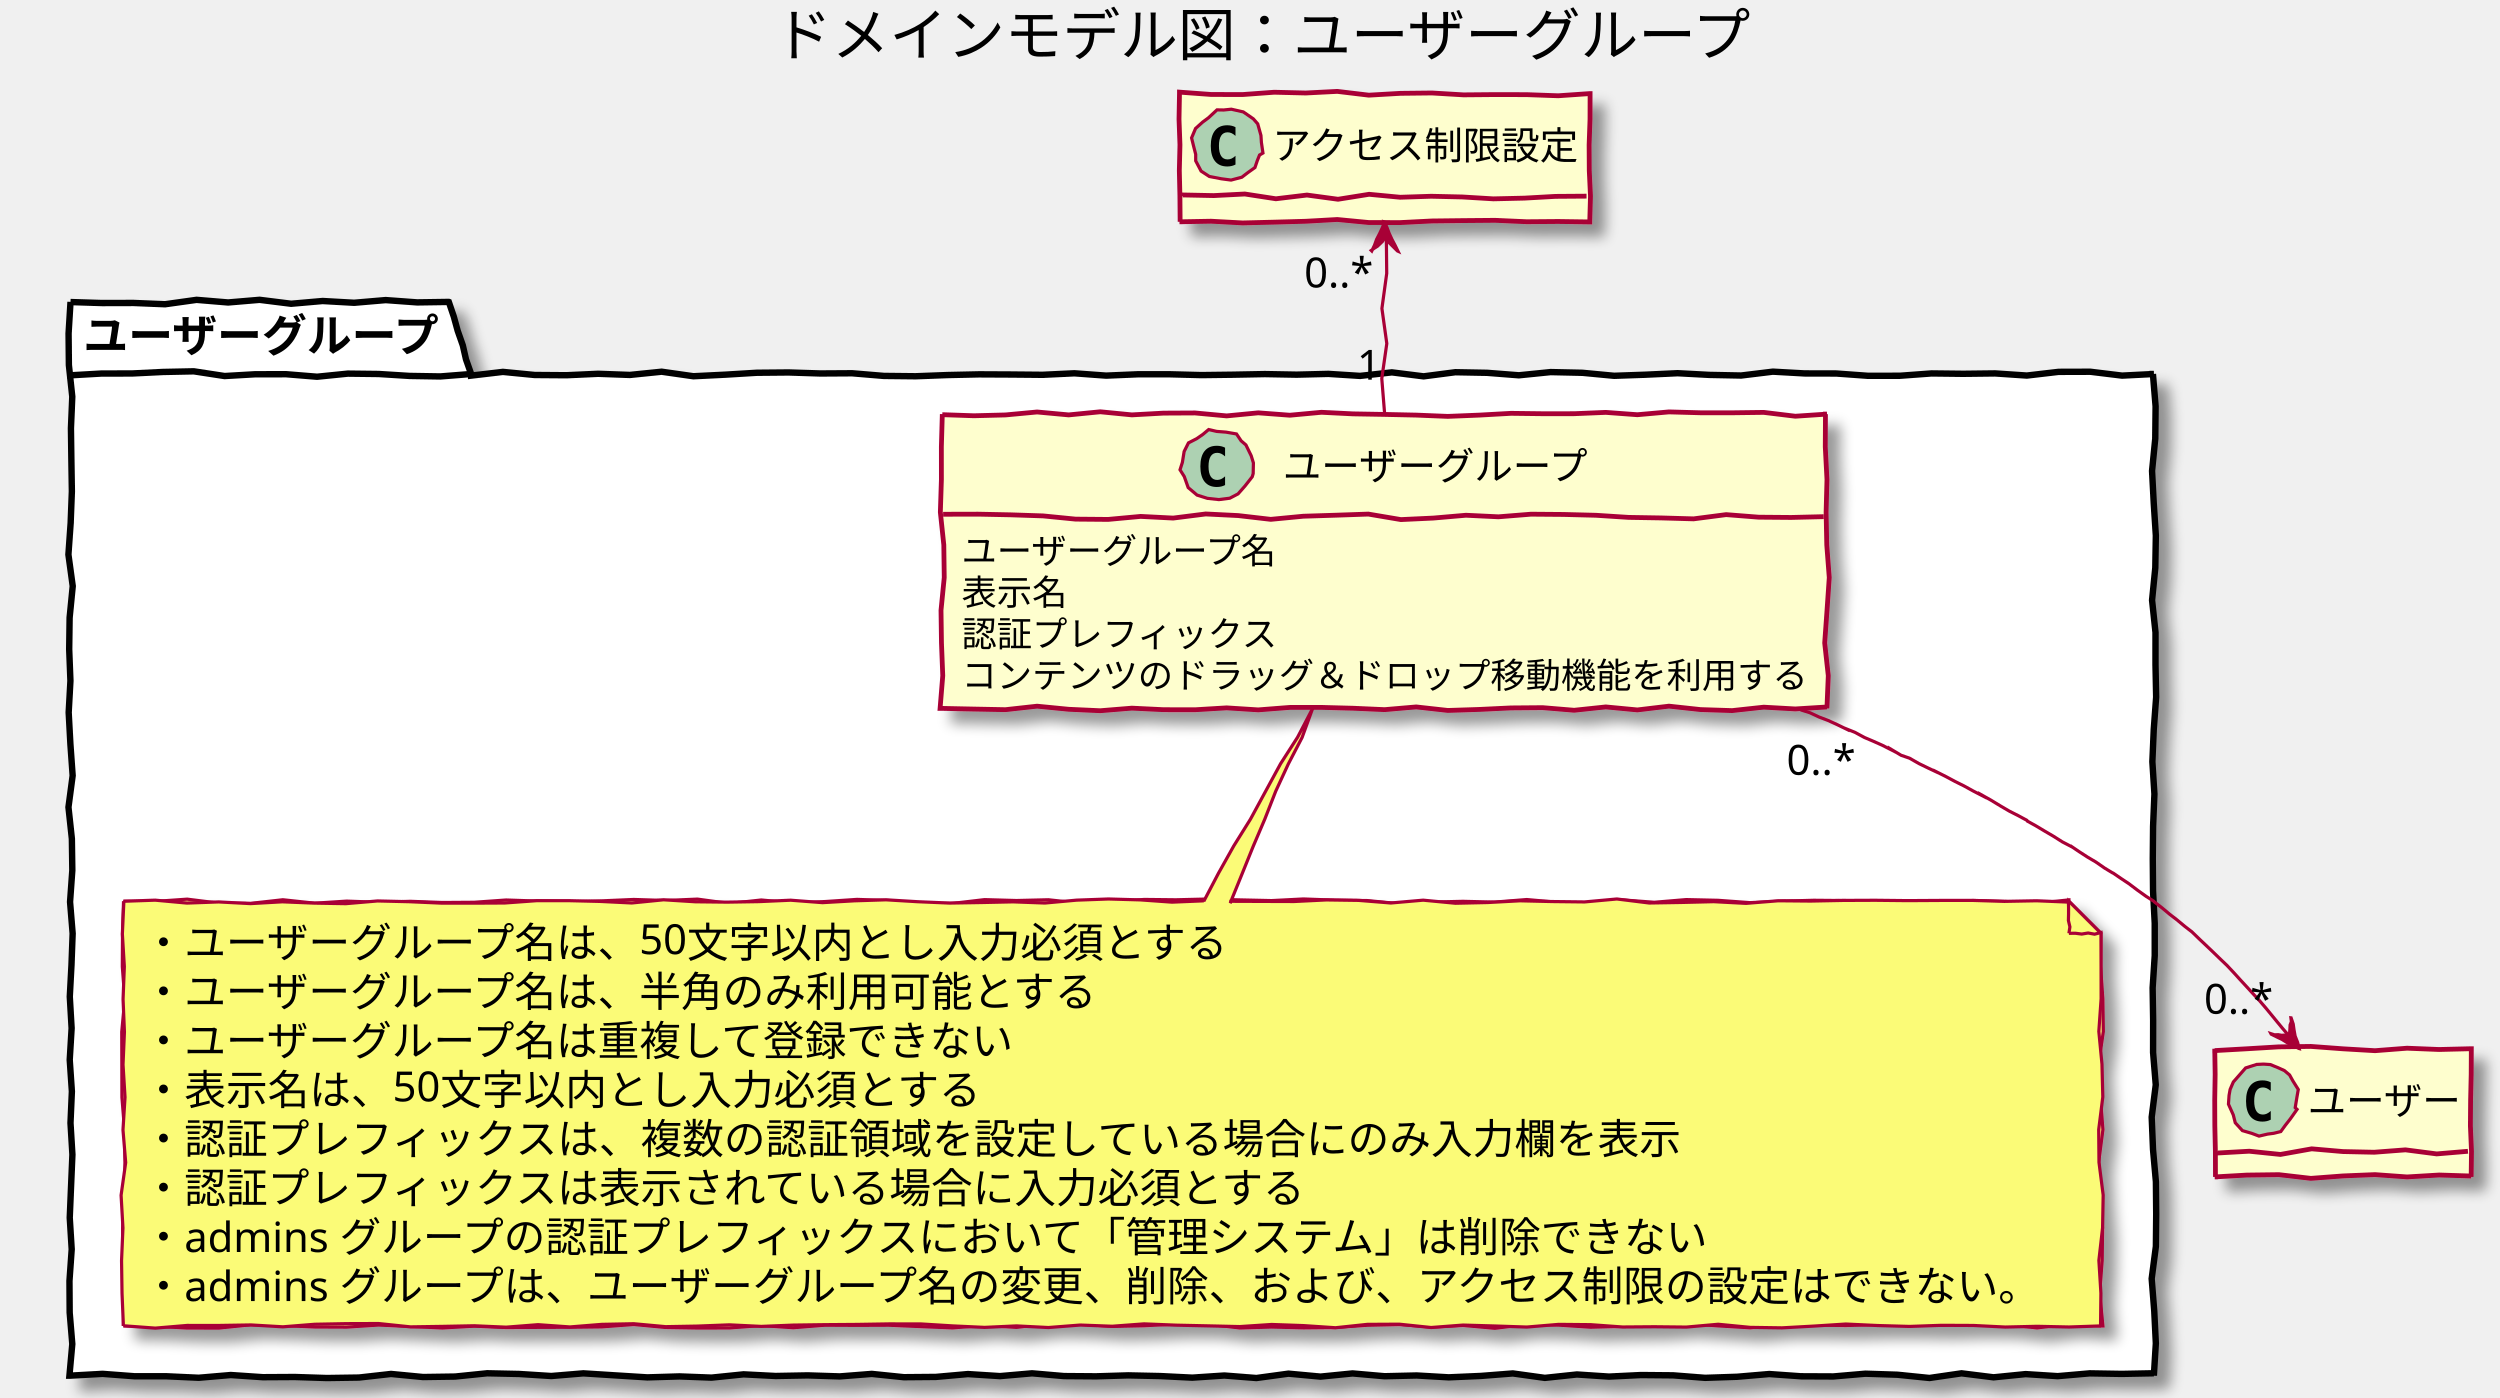
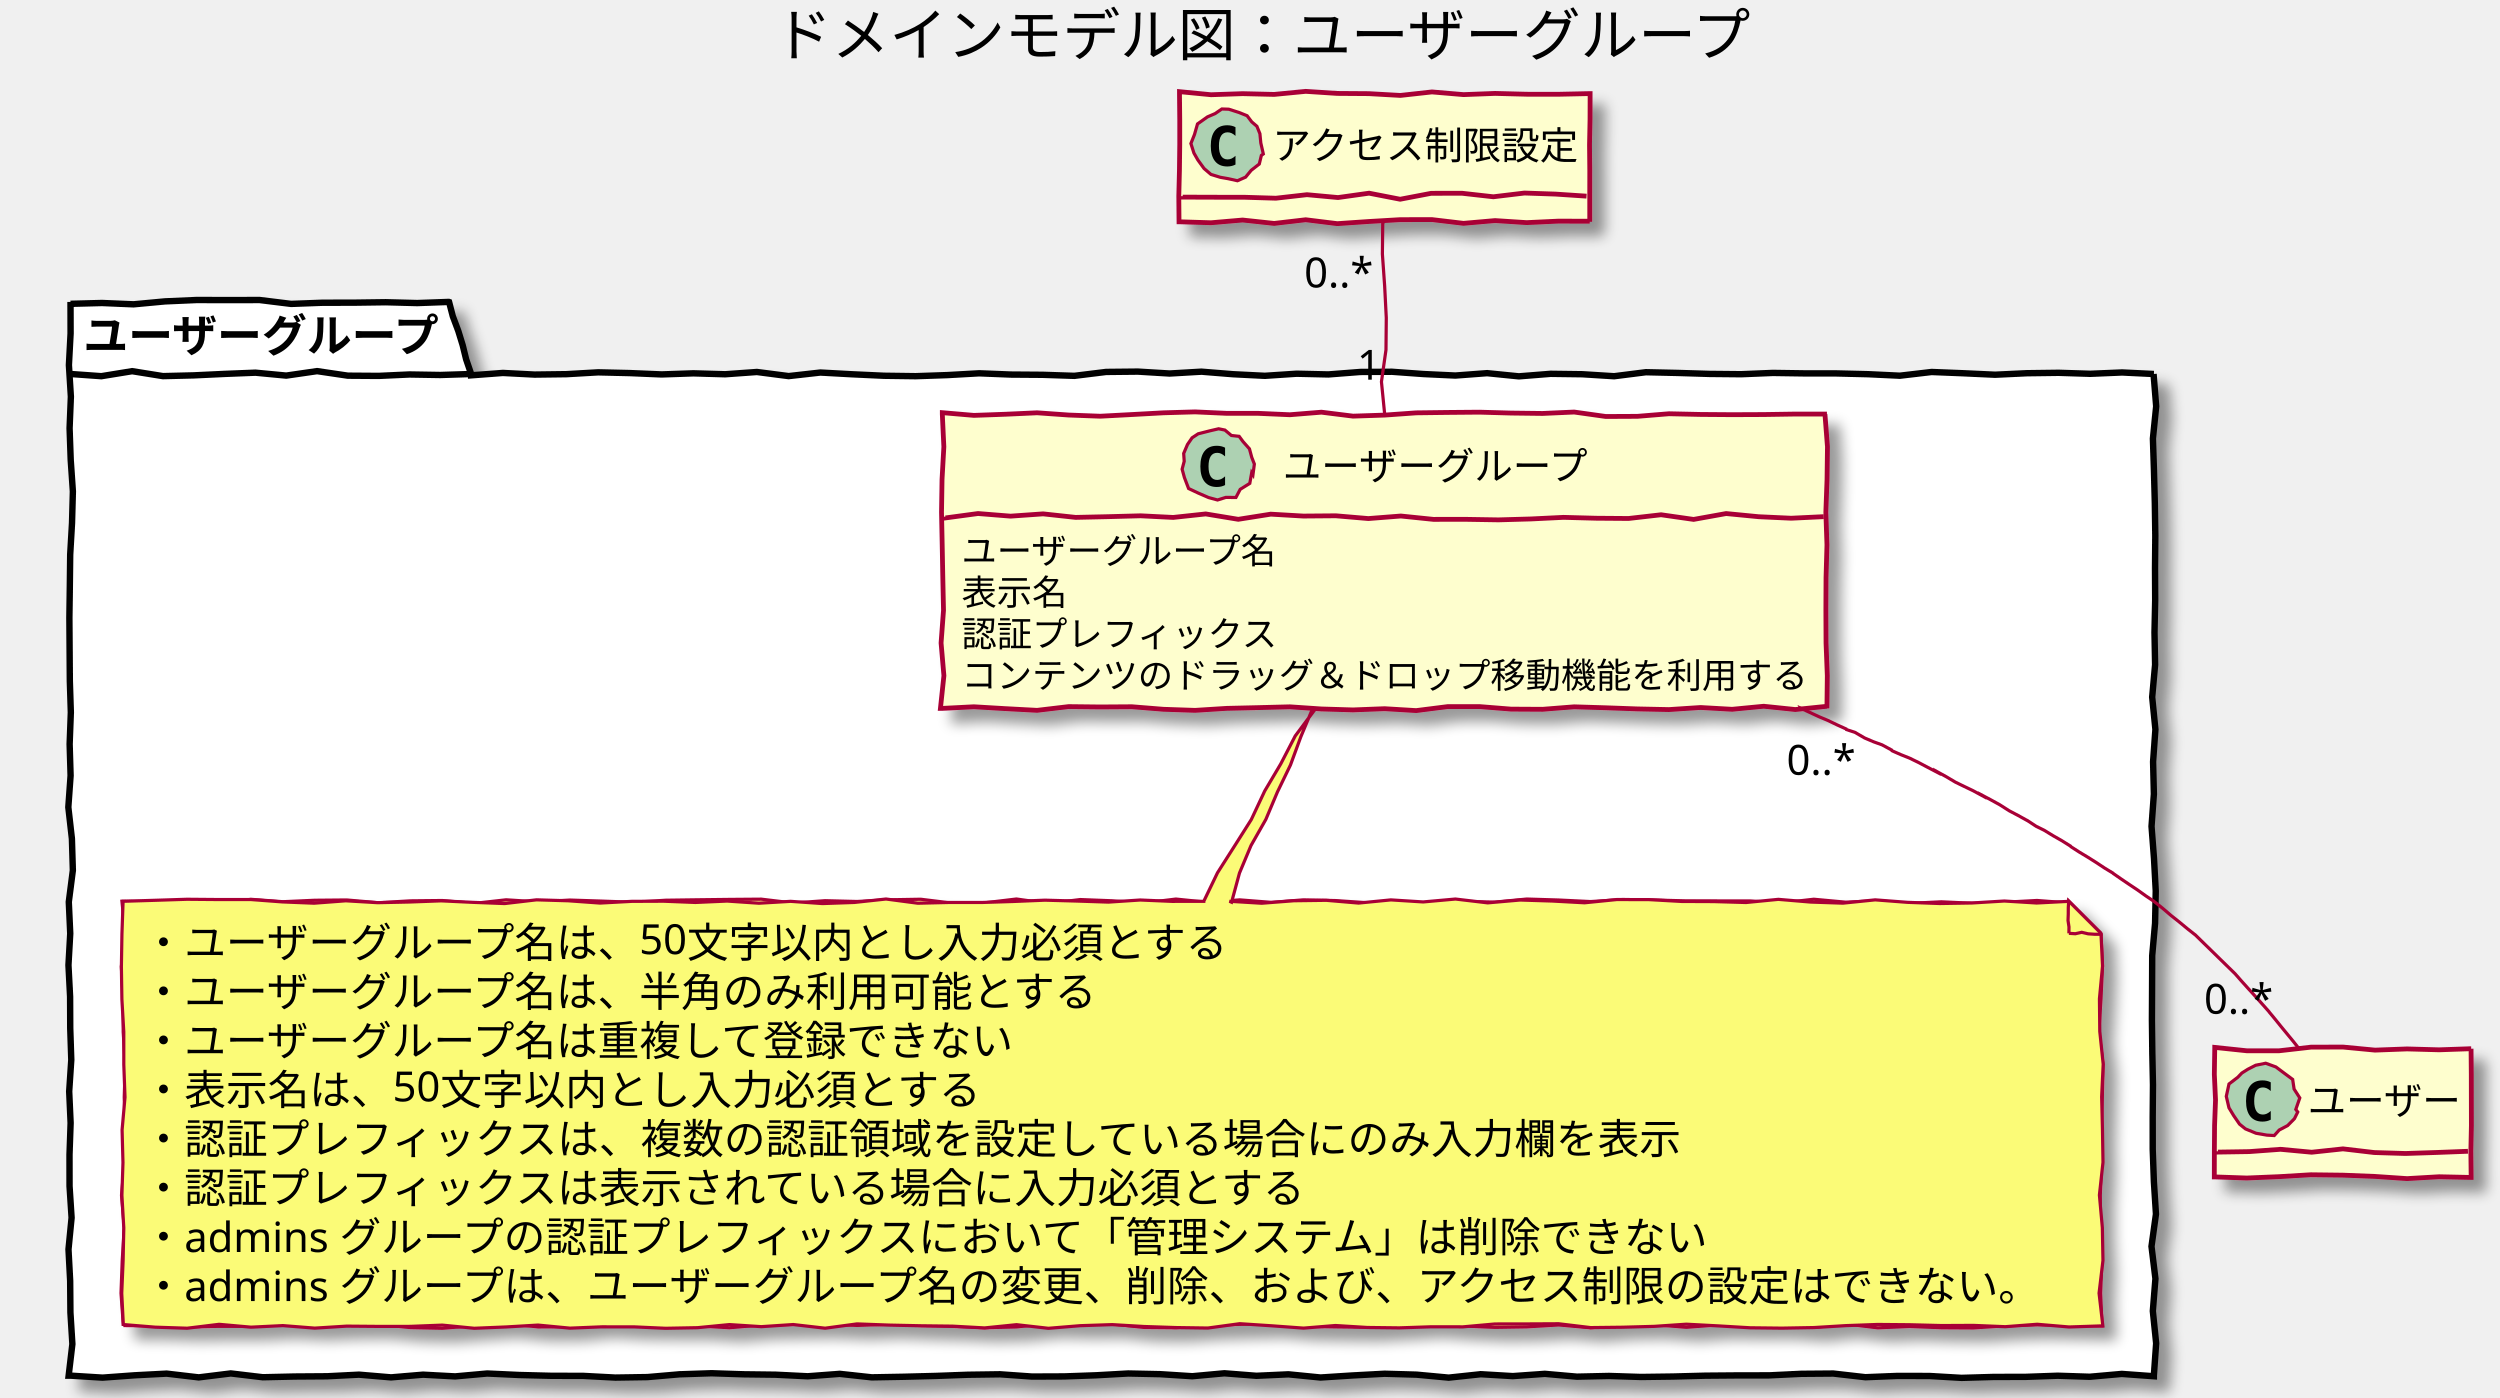
<svg xmlns="http://www.w3.org/2000/svg" contentScriptType="application/ecmascript" contentStyleType="text/css" height="436px" preserveAspectRatio="none" style="width:780px;height:436px;" version="1.1" viewBox="0 0 780 436" width="780px" zoomAndPan="magnify">
  <defs>
-     <filter height="300%" id="fri8oxj" width="300%" x="-1" y="-1">
+     <filter height="300%" id="fkcrsxy" width="300%" x="-1" y="-1">
      <feGaussianBlur result="blurOut" stdDeviation="2.0" />
      <feColorMatrix in="blurOut" result="blurOut2" type="matrix" values="0 0 0 0 0 0 0 0 0 0 0 0 0 0 0 0 0 0 .4 0" />
      <feOffset dx="4.0" dy="4.0" in="blurOut2" result="blurOut3" />
      <feBlend in="SourceGraphic" in2="blurOut3" mode="normal" />
    </filter>
  </defs>
  <g>
    <text fill="#000000" font-family="sans-serif" font-size="18" lengthAdjust="spacingAndGlyphs" textLength="306" x="241.5" y="17.402">ドメインモデル図：ユーザーグループ</text>
-     <polygon fill="#FFFFFF" filter="url(#fri8oxj)" points="22,94.199,22,94.239,31.833,94.547,41.667,94.521,51.5,94.923,61.333,93.549,71.167,94.37,81,93.541,90.833,94.771,100.667,93.913,110.5,94.465,120.333,93.626,130.167,94.347,140,94.199,140.032,94.209,141.574,98.751,142.791,103.192,144.394,107.752,145.391,112.125,147,116.688,147,117.191,156.906,116.028,166.811,116.995,176.717,117.072,186.623,116.62,196.528,116.979,206.434,115.972,216.34,117.388,226.245,116.899,236.151,116.298,246.057,116.206,255.962,116.524,265.868,116.46,275.774,117.287,285.679,117.392,295.585,117.016,305.491,116.797,315.396,116.847,325.302,116.939,335.207,116.469,345.113,117.194,355.019,116.775,364.925,116.773,374.83,117.031,384.736,116.904,394.642,116.713,404.547,116.895,414.453,116.65,424.358,117.28,434.264,116.177,444.17,117.421,454.075,116.131,463.981,116.318,473.887,117.092,483.793,116.09,493.698,116.309,503.604,117.249,513.509,116.901,523.415,116.441,533.321,116.966,543.226,117.163,553.132,115.957,563.038,116.51,572.943,116.535,582.849,117.253,592.755,117.238,602.66,116.509,612.566,116.626,622.472,116.507,632.377,117.173,642.283,116.017,652.189,115.985,662.094,117.192,672,116.688,671.711,116.688,672.546,126.769,672.44,136.85,671.438,146.931,671.967,157.012,672.622,167.093,672.451,177.174,671.443,187.255,672.517,197.336,672.513,207.417,672.718,217.498,671.973,227.579,671.536,237.66,672.179,247.741,671.758,257.822,671.668,267.903,671.748,277.984,672.274,288.065,672.277,298.146,671.623,308.227,671.781,318.308,671.762,328.389,672.595,338.47,671.327,348.551,671.74,358.632,672.642,368.713,672.734,378.794,672.636,388.875,671.32,398.956,672.125,409.037,672.622,419.118,672,429.199,672,428.458,662,428.656,652,428.486,642,429.357,632,428.721,622,429.722,612,428.475,602,429.93,592,428.914,582,428.592,572,429.452,562,429.405,552,428.697,542,429.548,532,429.885,522,429.105,512,429.012,502,429.499,492,428.835,482,429.897,472,428.512,462,429.292,452,429.728,442,429.148,432,429.384,422,428.51,412,429.503,402,428.58,392,429.942,382,429.16,372,429.827,362,429.331,352,429.112,342,429.416,332,429.337,322,428.475,312,429.345,302,428.709,292,429.596,282,429.685,272,428.656,262,429.44,252,429.118,242,429.31,232,428.794,222,429.818,212,429.439,202,429.742,192,429.116,182,428.483,172,429.316,162,428.679,152,428.461,142,429.484,132,429.634,122,428.671,112,429.794,102,429.945,92,429.623,82,429.682,72,429.005,62,429.86,52,429.4,42,429.394,32,428.639,22,429.199,21.662,429.199,22.557,419.346,21.735,409.493,21.673,399.64,22.37,389.788,21.76,379.935,22.171,370.082,22.592,360.229,21.994,350.376,22.427,340.523,21.754,330.67,22.346,320.817,21.773,310.964,22.3,301.111,22.666,291.258,21.857,281.405,22.563,271.552,22.424,261.699,21.359,251.846,22.668,241.993,21.962,232.14,21.427,222.287,21.973,212.435,21.588,202.582,21.719,192.729,22.693,182.876,21.344,173.023,22.043,163.17,22.422,153.317,22.266,143.464,22.134,133.611,22.55,123.758,21.492,113.905,21.394,104.052,22,94.199" style="stroke: #000000; stroke-width: 2.0;" />
-     <path d="M22,116.688 L22,117.096 L31.615,116.545 L41.231,116.523 L50.846,116.052 L60.462,115.852 L70.077,117.324 L79.692,116.766 L89.308,116.757 L98.923,117.541 L108.538,116.569 L118.154,116.686 L127.769,117.286 L137.385,117.448 L147,116.688 " fill="#FFFFFF" style="stroke: #000000; stroke-width: 2.0;" />
+     <polygon fill="#FFFFFF" filter="url(#fkcrsxy)" points="22,94.199,22,94.791,31.833,94.532,41.667,94.948,51.5,94.03,61.333,93.6,71.167,93.626,81,93.604,90.833,94.816,100.667,94.451,110.5,94.433,120.333,94.295,130.167,94.555,140,94.199,140.117,94.236,141.263,98.654,142.983,103.251,144.365,107.743,145.445,112.142,147,116.688,147,117.101,156.906,116.357,166.811,116.871,176.717,116.74,186.623,116.168,196.528,116.402,206.434,116.821,216.34,116.48,226.245,116.769,236.151,116.058,246.057,117.343,255.962,116.23,265.868,116.775,275.774,117.234,285.679,117.37,295.585,117.028,305.491,116.47,315.396,116.864,325.302,116.938,335.207,117.263,345.113,116.043,355.019,115.94,364.925,116.537,374.83,115.961,384.736,116.758,394.642,117.253,404.547,116.596,414.453,116.825,424.358,116.056,434.264,115.988,444.17,116.703,454.075,117.17,463.981,116.426,473.887,117.419,483.793,116.631,493.698,116.763,503.604,117.383,513.509,116.13,523.415,116.355,533.321,116.658,543.226,116.756,553.132,116.351,563.038,116.498,572.943,116.508,582.849,116.749,592.755,117.221,602.66,116.06,612.566,116.455,622.472,116.915,632.377,116.446,642.283,116.313,652.189,116.625,662.094,116.208,672,116.688,671.909,116.688,672.728,126.769,671.707,136.85,672.039,146.931,672.304,157.012,672.455,167.093,672.363,177.174,672.414,187.255,672.2,197.336,672.389,207.417,671.479,217.498,672.485,227.579,671.76,237.66,672.009,247.741,671.276,257.822,672.05,267.903,672.592,277.984,672.381,288.065,671.486,298.146,671.446,308.227,671.397,318.308,671.519,328.389,671.726,338.47,671.642,348.551,671.649,358.632,672.011,368.713,672.659,378.794,671.264,388.875,672.493,398.956,671.682,409.037,672.719,419.118,672,429.199,672,429.388,662,428.66,652,429.548,642,429.226,632,429.579,622,429.603,612,429.893,602,429.308,592,429.288,582,429.687,572,428.547,562,428.63,552,429.112,542,429.127,532,429.212,522,429.478,512,429.614,502,429.297,492,429.519,482,428.637,472,429.344,462,428.752,452,429.822,442,428.892,432,428.605,422,429.14,412,429.781,402,428.789,392,429.248,382,428.464,372,429.381,362,428.742,352,428.527,342,429.088,332,429.442,322,429.484,312,428.777,302,428.919,292,429.286,282,429.546,272,429.731,262,428.64,252,429.397,242,428.904,232,428.779,222,428.451,212,428.783,202,429.648,192,429.806,182,429.275,172,429.249,162,428.996,152,428.533,142,429.435,132,428.897,122,429.738,112,428.891,102,429.399,92,429.472,82,429.699,72,428.51,62,429.744,52,428.57,42,429.092,32,429.821,22,429.199,21.42,429.199,22.581,419.346,21.971,409.493,21.89,399.64,21.369,389.788,22.337,379.935,21.698,370.082,21.687,360.229,22.032,350.376,21.586,340.523,22.241,330.67,21.912,320.817,21.871,310.964,21.357,301.111,21.914,291.258,21.462,281.405,22.73,271.552,22.436,261.699,21.317,251.846,22.025,241.993,21.727,232.14,22.101,222.287,21.786,212.435,21.716,202.582,21.647,192.729,21.785,182.876,21.9,173.023,22.47,163.17,22.738,153.317,22.059,143.464,21.71,133.611,22.114,123.758,21.499,113.905,22.023,104.052,22,94.199" style="stroke: #000000; stroke-width: 2.0;" />
+     <path d="M22,116.688 L22,116.681 L31.615,117.37 L41.231,115.808 L50.846,117.35 L60.462,117.112 L70.077,116.658 L79.692,116.275 L89.308,117.187 L98.923,115.791 L108.538,117.21 L118.154,117.279 L127.769,116.836 L137.385,116.996 L147,116.688 " fill="#FFFFFF" style="stroke: #000000; stroke-width: 2.0;" />
    <text fill="#000000" font-family="sans-serif" font-size="14" font-weight="bold" lengthAdjust="spacingAndGlyphs" textLength="112" x="26" y="109.734">ユーザーグループ</text>
-     <polygon fill="#FEFECE" filter="url(#fri8oxj)" points="294,129.199,294,129.38,303.857,129.716,313.714,129.462,323.571,128.538,333.429,129.45,343.286,128.474,353.143,129.442,363,128.895,372.857,128.843,382.714,129.763,392.571,128.803,402.429,129.549,412.286,128.634,422.143,129.127,432,129.3,441.857,129.512,451.714,129.913,461.571,129.512,471.429,128.959,481.286,129.081,491.143,129.074,501,128.665,510.857,129.392,520.714,128.514,530.571,128.788,540.429,128.794,550.286,128.665,560.143,129.863,570,129.199,569.544,129.199,569.485,139.401,570.015,149.604,569.744,159.806,569.95,170.008,570.73,180.21,570.032,190.413,569.303,200.615,570.425,210.817,570,221.019,570,220.577,560.143,221.193,550.286,220.638,540.429,221.708,530.571,221.391,520.714,220.321,510.857,221.5,501,220.562,491.143,221.605,481.286,220.787,471.429,220.872,461.571,221.344,451.714,221.66,441.857,220.563,432,221.409,422.143,220.972,412.286,220.709,402.429,220.716,392.571,221.485,382.714,220.854,372.857,221.446,363,221.422,353.143,220.945,343.286,221.748,333.429,221.298,323.571,220.33,313.714,221.419,303.857,221.227,294,221.019,293.307,221.019,294.142,210.817,293.738,200.615,293.594,190.413,294.603,180.21,294.467,170.008,293.39,159.806,293.717,149.604,293.708,139.401,294,129.199" style="stroke: #A80036; stroke-width: 1.5;" />
-     <polygon fill="#ADD1B2" points="390.699,148.75,388.438,151.635,386.274,154.091,383.699,155.439,380.311,155.873,376.712,155.484,373.478,154.466,370.713,152.129,369.492,148.687,368.165,146.574,368.902,144.266,369.449,140.871,370.796,138.184,373.374,136.86,375.301,135.528,377.097,134.019,379.61,134.6,382.491,134.823,385.79,135.392,387.226,137.53,388.727,138.821,390.373,142.186,391.064,144.429,390.992,147.754" style="stroke: #A80036; stroke-width: 1.0;" />
+     <polygon fill="#FEFECE" filter="url(#fkcrsxy)" points="294,129.199,294,128.751,303.857,129.599,313.714,129.244,323.571,128.792,333.429,129.49,343.286,129.861,353.143,129.338,363,128.795,372.857,128.509,382.714,128.961,392.571,128.965,402.429,129.4,412.286,128.601,422.143,129.835,432,129.511,441.857,128.809,451.714,128.683,461.571,128.597,471.429,128.875,481.286,128.999,491.143,128.557,501,129.944,510.857,129.897,520.714,129.09,530.571,129.307,540.429,129.38,550.286,129.337,560.143,129.184,570,129.199,569.38,129.199,570.169,139.401,570.035,149.604,569.662,159.806,570.01,170.008,569.721,180.21,569.674,190.413,569.723,200.615,570.119,210.817,570,221.019,570,220.362,560.143,221.376,550.286,220.353,540.429,221.302,530.571,220.743,520.714,221.389,510.857,221.182,501,220.828,491.143,220.528,481.286,221.303,471.429,221.246,461.571,220.454,451.714,220.459,441.857,221.707,432,221.113,422.143,221.495,412.286,221.199,402.429,220.527,392.571,220.778,382.714,221.012,372.857,221.633,363,221.3,353.143,220.504,343.286,220.57,333.429,220.458,323.571,221.628,313.714,221.1,303.857,220.511,294,221.019,293.414,221.019,294.501,210.817,293.616,200.615,294.376,190.413,294.158,180.21,293.964,170.008,293.754,159.806,293.914,149.604,294.483,139.401,294,129.199" style="stroke: #A80036; stroke-width: 1.5;" />
+     <polygon fill="#ADD1B2" points="390.526,147.502,389.935,150.812,386.94,152.676,385.611,155.208,382.447,155.19,379.874,155.997,377.072,155.236,373.806,153.817,370.838,152.416,369.536,149.001,368.822,146.387,369.472,143.924,369.307,141.473,370.497,138.674,371.928,136.597,373.821,135.35,377.546,134.4,380.215,133.78,382.173,134.178,384.199,135.871,386.615,136.139,387.814,137.768,389.832,140.046,390.549,142.698,391.361,144.787,390.921,148.113" style="stroke: #A80036; stroke-width: 1.0;" />
    <path d="M382.223,151.342 Q381.642,151.641 381.003,151.791 Q380.364,151.94 379.658,151.94 Q377.151,151.94 375.832,150.288 Q374.512,148.636 374.512,145.515 Q374.512,142.386 375.832,140.734 Q377.151,139.082 379.658,139.082 Q380.364,139.082 381.011,139.231 Q381.659,139.381 382.223,139.68 L382.223,142.402 Q381.592,141.821 380.999,141.552 Q380.405,141.282 379.774,141.282 Q378.43,141.282 377.745,142.348 Q377.06,143.415 377.06,145.515 Q377.06,147.607 377.745,148.674 Q378.43,149.74 379.774,149.74 Q380.405,149.74 380.999,149.47 Q381.592,149.201 382.223,148.62 Z " />
    <text fill="#000000" font-family="sans-serif" font-size="12" lengthAdjust="spacingAndGlyphs" textLength="96" x="400.25" y="149.734">ユーザーグループ</text>
-     <path d="M295,161.199 L295,160.446 L305.148,160.419 L315.296,160.625 L325.444,160.962 L335.593,161.97 L345.741,162.058 L355.889,161.12 L366.037,161.639 L376.185,160.357 L386.333,160.861 L396.481,162.036 L406.63,161.063 L416.778,160.743 L426.926,160.393 L437.074,162.112 L447.222,161.637 L457.37,160.758 L467.519,161.243 L477.667,160.427 L487.815,160.509 L497.963,160.768 L508.111,161.425 L518.259,161.595 L528.407,161.883 L538.556,160.563 L548.704,161.361 L558.852,161.446 L569,161.199 " fill="#FEFECE" style="stroke: #A80036; stroke-width: 1.5;" />
+     <path d="M295,161.199 L295,161.593 L305.148,160.222 L315.296,161.039 L325.444,160.327 L335.593,161.427 L345.741,161.2 L355.889,160.93 L366.037,161.44 L376.185,160.348 L386.333,162.025 L396.481,160.418 L406.63,161.012 L416.778,160.926 L426.926,161.792 L437.074,160.997 L447.222,162.044 L457.37,162.033 L467.519,162.199 L477.667,161.912 L487.815,161.416 L497.963,161.688 L508.111,161.767 L518.259,160.604 L528.407,162.058 L538.556,160.228 L548.704,161.216 L558.852,161.687 L569,161.199 " fill="#FEFECE" style="stroke: #A80036; stroke-width: 1.5;" />
    <text fill="#000000" font-family="sans-serif" font-size="11" lengthAdjust="spacingAndGlyphs" textLength="99" x="300" y="175.834">ユーザーグループ名</text>
    <text fill="#000000" font-family="sans-serif" font-size="11" lengthAdjust="spacingAndGlyphs" textLength="33" x="300" y="188.789">表示名</text>
    <text fill="#000000" font-family="sans-serif" font-size="11" lengthAdjust="spacingAndGlyphs" textLength="99" x="300" y="201.744">認証プレフィックス</text>
    <text fill="#000000" font-family="sans-serif" font-size="11" lengthAdjust="spacingAndGlyphs" textLength="264" x="300" y="214.699">コンテンツのドラッグ＆ドロップ移動機能を利用する</text>
-     <polygon fill="#FBFB77" filter="url(#fri8oxj)" points="38.5,281.199,38.539,281.199,38.23,291.39,38.163,301.581,38.928,311.772,37.984,321.964,38.014,332.155,38.04,342.346,38.858,352.537,38.977,362.728,39.013,372.919,38.25,383.11,38.362,393.301,38.669,403.493,38.5,413.684,38.5,413.666,48.452,413.815,58.403,414.342,68.355,414.349,78.306,413.33,88.258,413.601,98.21,414.015,108.161,414.059,118.113,413.412,128.065,413.872,138.016,414.329,147.968,413.765,157.919,414.195,167.871,414.136,177.823,414.102,187.774,413.98,197.726,413.241,207.677,414.171,217.629,414.337,227.581,414.318,237.532,413.589,247.484,414.252,257.435,413.456,267.387,413.509,277.339,413.468,287.29,413.9,297.242,414.306,307.193,413.527,317.145,414.142,327.097,412.982,337.048,413.157,347,413.844,356.952,413.627,366.903,413.127,376.855,413.164,386.807,414.326,396.758,414.031,406.71,414.287,416.661,414.184,426.613,413.48,436.565,413.249,446.516,414.065,456.468,413.536,466.419,414.427,476.371,413.204,486.323,413.443,496.274,414.087,506.226,413.824,516.177,413.713,526.129,413.011,536.081,413.676,546.032,414.274,555.984,413.385,565.936,413.421,575.887,413.565,585.839,413.281,595.79,413.281,605.742,413.486,615.693,413.153,625.645,413.257,635.597,414.317,645.548,413.058,655.5,413.684,656.106,413.684,655.107,403.477,655.877,393.269,656.008,383.062,655.251,372.856,654.788,362.648,656.111,352.441,655.309,342.234,654.769,332.027,656.239,321.82,656.084,311.613,655.367,301.406,655.5,291.199,655.493,291.192,653.328,289.027,651.494,287.193,649.554,285.253,647.597,283.296,645.5,281.199,645.5,280.767,635.549,281.804,625.598,281.241,615.648,280.958,605.697,281.433,595.746,281.088,585.795,281.36,575.844,280.974,565.893,280.888,555.943,281.165,545.992,281.625,536.041,280.899,526.09,280.674,516.139,281.511,506.188,280.767,496.238,281.702,486.287,281.545,476.336,280.656,466.385,281.45,456.434,281.216,446.484,281.45,436.533,281.947,426.582,280.978,416.631,280.851,406.68,280.479,396.729,280.988,386.779,280.767,376.828,280.497,366.877,280.735,356.926,280.629,346.975,281.451,337.025,281.801,327.074,280.726,317.123,280.966,307.172,280.685,297.221,281.853,287.271,281.895,277.32,280.96,267.369,280.612,257.418,281.284,247.467,281.714,237.516,280.799,227.566,281.88,217.615,280.522,207.664,280.948,197.713,280.635,187.762,281.067,177.811,281.357,167.861,281.138,157.91,280.802,147.959,281.509,138.008,281.58,128.057,281.211,118.107,281.502,108.156,281.15,98.205,281.797,88.254,280.723,78.303,281.838,68.353,281.782,58.402,280.536,48.451,281.234,38.5,281.199" style="stroke: #A80036; stroke-width: 1.0;" />
-     <polygon fill="#FBFB77" points="38.5,281.199,38.65,281.199,38.176,291.39,38.795,301.581,38.397,311.772,38.822,321.964,38.383,332.155,39.008,342.346,38.371,352.537,39.215,362.728,37.779,372.919,38.36,383.11,37.923,393.301,38.073,403.493,38.5,413.684,38.5,413.636,48.452,414.373,58.403,413.535,68.355,413.542,78.306,413.379,88.258,413.966,98.21,413.17,108.161,412.977,118.113,412.942,128.065,413.982,138.016,413.833,147.968,413.637,157.919,414.076,167.871,413.298,177.823,414.004,187.774,413.201,197.726,413.004,207.677,413.919,217.629,413.739,227.581,413.351,237.532,413.838,247.484,413.43,257.435,413.295,267.387,413.218,277.339,413.055,287.29,413.066,297.242,413.68,307.193,414.144,317.145,413.68,327.097,414.188,337.048,413.412,347,413.789,356.952,413.047,366.903,413.447,376.855,413.664,386.807,413.893,396.758,413.236,406.71,413.587,416.661,414.254,426.613,413.2,436.565,413.143,446.516,414.183,456.468,413.42,466.419,413.709,476.371,414.037,486.323,413.202,496.274,413.298,506.226,414.021,516.177,413.944,526.129,414.049,536.081,413.166,546.032,414.139,555.984,414.288,565.936,413.737,575.887,413.096,585.839,413.565,595.79,413.846,605.742,413.495,615.693,413.543,625.645,414.039,635.597,413.807,645.548,414.022,655.5,413.684,655.371,413.684,655.482,403.477,654.848,393.269,656.005,383.062,656.188,372.856,654.882,362.648,654.793,352.441,656.075,342.234,655.814,332.027,654.833,321.82,655.55,311.613,655.533,301.406,655.5,291.199,655.348,291.047,653.535,289.234,651.37,287.07,649.454,285.153,647.48,283.179,645.5,281.199,645.5,281.462,635.426,281.039,625.352,281.23,615.279,280.918,605.205,280.934,595.131,280.996,585.057,280.886,574.983,280.93,564.909,281.132,554.835,281.039,544.761,281.849,534.688,281.321,524.614,281.564,514.54,281.735,504.466,280.483,494.392,281.401,484.318,281.284,474.245,281.047,464.171,281.589,454.097,281.814,444.023,280.853,433.949,281.732,423.875,280.92,413.801,280.777,403.728,281.272,393.654,281.237,383.58,281.199,383.98,281.372,387.492,272.737,390.984,264.094,394.637,255.521,398.037,246.838,401.949,238.376,406.259,230.087,409.44,221.309,409.407,221.291,404.853,230.006,399.535,238.29,394.841,246.927,390.152,255.566,384.944,263.912,380.141,272.488,375.58,281.199,375.58,281.057,365.666,281.47,355.752,280.764,345.838,280.483,335.923,280.844,326.009,281.745,316.095,281.376,306.181,281.588,296.267,281.757,286.353,281.336,276.439,280.742,266.525,281.055,256.611,281.626,246.696,280.865,236.782,281.304,226.868,281.468,216.954,281.354,207.04,280.736,197.126,281.729,187.212,281.243,177.298,281.001,167.383,281.013,157.469,281.734,147.555,281.786,137.641,281.771,127.727,281.332,117.813,281.096,107.899,281.945,97.985,281.771,88.071,281.364,78.156,281.926,68.242,281.402,58.328,281.759,48.414,280.851,38.5,281.199" style="stroke: #A80036; stroke-width: 1.0;" />
-     <path d="M645.5,281.199 L645.34,281.199 L645.393,283.199 L645.39,285.199 L645.343,287.199 L645.812,289.199 L645.5,291.199 " fill="#FBFB77" style="stroke: #A80036; stroke-width: 1.0;" />
-     <path d="M655.5,291.199 L655.5,290.955 L653.5,291.464 L651.5,291.096 L649.5,291.425 L647.5,291.174 L645.5,291.199 " fill="#FBFB77" style="stroke: #A80036; stroke-width: 1.0;" />
+     <polygon fill="#FBFB77" filter="url(#fkcrsxy)" points="38.5,281.199,38.045,281.199,39.093,291.39,37.861,301.581,38.446,311.772,38.436,321.964,39.076,332.155,38.762,342.346,39.073,352.537,38.815,362.728,37.91,372.919,38.762,383.11,38.133,393.301,37.753,403.493,38.5,413.684,38.5,413.569,48.452,413.655,58.403,414.013,68.355,413.81,78.306,413.808,88.258,413.275,98.21,413.769,108.161,413.339,118.113,413.241,128.065,414.204,138.016,414.417,147.968,413.636,157.919,412.953,167.871,413.997,177.823,413.944,187.774,412.943,197.726,413.542,207.677,413.666,217.629,413.657,227.581,414.254,237.532,413.407,247.484,413.218,257.435,413.091,267.387,413.531,277.339,413.172,287.29,413.573,297.242,413.838,307.193,414.254,317.145,414.003,327.097,412.975,337.048,413.243,347,413.112,356.952,414.161,366.903,414.252,376.855,413.53,386.807,413.191,396.758,412.941,406.71,413.803,416.661,413.986,426.613,414.108,436.565,413.541,446.516,412.954,456.468,413.707,466.419,414.137,476.371,413.974,486.323,413.384,496.274,414.269,506.226,413.486,516.177,413.316,526.129,414.118,536.081,413.373,546.032,413.508,555.984,413.441,565.936,414.172,575.887,413.083,585.839,414.283,595.79,413.852,605.742,414.25,615.693,414.31,625.645,413.667,635.597,413.342,645.548,413.543,655.5,413.684,655.841,413.684,655.387,403.477,655.797,393.269,655.316,383.062,655.292,372.856,655.75,362.648,655.626,352.441,655.929,342.234,656.154,332.027,654.882,321.82,655.507,311.613,655.981,301.406,655.5,291.199,655.516,291.215,653.396,289.095,651.67,287.369,649.459,285.158,647.617,283.316,645.5,281.199,645.5,281.709,635.549,280.948,625.598,281.483,615.648,281.826,605.697,281.366,595.746,281.849,585.795,281.039,575.844,281.479,565.893,280.561,555.943,281.69,545.992,281.09,536.041,281.081,526.09,281.073,516.139,280.81,506.188,280.653,496.238,281.291,486.287,280.806,476.336,280.502,466.385,281.459,456.434,281.216,446.484,281.622,436.533,281.781,426.582,281.649,416.631,280.978,406.68,280.753,396.729,281.542,386.779,280.759,376.828,281.521,366.877,280.506,356.926,281.715,346.975,281.042,337.025,280.661,327.074,281.877,317.123,280.489,307.172,281.677,297.221,281.789,287.271,280.563,277.32,280.737,267.369,281.267,257.418,281.014,247.467,281.736,237.516,280.537,227.566,280.618,217.615,280.737,207.664,280.873,197.713,281.511,187.762,281.144,177.811,280.819,167.861,281.368,157.91,280.74,147.959,281.856,138.008,280.961,128.057,281.064,118.107,281.653,108.156,280.79,98.205,280.882,88.254,281.334,78.303,280.585,68.353,281.889,58.402,281.629,48.451,281.296,38.5,281.199" style="stroke: #A80036; stroke-width: 1.0;" />
+     <polygon fill="#FBFB77" points="38.5,281.199,38.404,281.199,38.045,291.39,37.873,301.581,38.03,311.772,38.621,321.964,38.625,332.155,39.002,342.346,38.092,352.537,38.365,362.728,38.033,372.919,38.624,383.11,38.411,393.301,37.981,403.493,38.5,413.684,38.5,413.259,48.452,414.078,58.403,414.403,68.355,413.186,78.306,414.077,88.258,413.587,98.21,414.374,108.161,413.751,118.113,413.838,128.065,413.827,138.016,413.435,147.968,414.421,157.919,414.006,167.871,413.424,177.823,414.381,187.774,413.972,197.726,413.978,207.677,414.426,217.629,414.235,227.581,413.269,237.532,413.916,247.484,413.255,257.435,414.397,267.387,413.058,277.339,413.426,287.29,413.639,297.242,413.758,307.193,414.311,317.145,413.3,327.097,414.43,337.048,413.612,347,413.281,356.952,413.868,366.903,414.199,376.855,414.346,386.807,412.99,396.758,413.646,406.71,414.373,416.661,413.558,426.613,414.171,436.565,414.293,446.516,413.956,456.468,413.974,466.419,413.079,476.371,413.062,486.323,413.01,496.274,414.212,506.226,414.094,516.177,413.821,526.129,413.147,536.081,413.674,546.032,414.266,555.984,414.381,565.936,414.198,575.887,413.594,585.839,413.231,595.79,413.32,605.742,413.572,615.693,413.521,625.645,413.926,635.597,413.168,645.548,414.015,655.5,413.684,656.088,413.684,654.905,403.477,656.123,393.269,655.935,383.062,655.013,372.856,656.132,362.648,655.972,352.441,655.716,342.234,656.194,332.027,655.13,321.82,655.025,311.613,655.991,301.406,655.5,291.199,655.394,291.093,653.571,289.27,651.402,287.101,649.516,285.216,647.641,283.34,645.5,281.199,645.5,281.218,635.426,281.733,625.352,281.117,615.279,281.728,605.205,281.897,595.131,281.529,585.057,280.756,574.983,281.783,564.909,281.443,554.835,280.596,544.761,281.584,534.688,281.294,524.614,281.249,514.54,280.683,504.466,280.654,494.392,281.669,484.318,281.123,474.245,280.809,464.171,281.693,454.097,280.499,444.023,281.404,433.949,280.767,423.875,281.757,413.801,280.896,403.728,281.031,393.654,281.81,383.58,281.199,384.254,281.49,386.716,272.402,390.315,263.806,394.946,255.654,398.57,247.068,402.629,238.67,405.847,229.909,409.44,221.309,410.051,221.655,404.123,229.594,399.599,238.326,394.592,246.786,390.401,255.707,385.136,264.021,379.85,272.323,375.58,281.199,375.58,281.219,365.666,281.226,355.752,280.803,345.838,281.457,335.923,281.127,326.009,280.855,316.095,281.264,306.181,281.579,296.267,281.565,286.353,281.804,276.439,280.493,266.525,281.566,256.611,281.911,246.696,281.219,236.782,281.803,226.868,281.132,216.954,281.567,207.04,281.176,197.126,281.22,187.212,281.754,177.298,281.043,167.383,280.747,157.469,281.909,147.555,281.532,137.641,281.063,127.727,281.427,117.813,281.637,107.899,281.049,97.985,281.796,88.071,281.395,78.156,280.647,68.242,280.657,58.328,280.572,48.414,280.892,38.5,281.199" style="stroke: #A80036; stroke-width: 1.0;" />
+     <path d="M645.5,281.199 L645.424,281.199 L645.306,283.199 L645.298,285.199 L645.223,287.199 L645.519,289.199 L645.5,291.199 " fill="#FBFB77" style="stroke: #A80036; stroke-width: 1.0;" />
+     <path d="M655.5,291.199 L655.5,291.479 L653.5,291.486 L651.5,291.352 L649.5,290.879 L647.5,291.324 L645.5,291.199 " fill="#FBFB77" style="stroke: #A80036; stroke-width: 1.0;" />
    <text fill="#000000" font-family="sans-serif" font-size="13" lengthAdjust="spacingAndGlyphs" textLength="341" x="44.5" y="298.768">・ユーザーグループ名は、50文字以内とし入力必須とする</text>
    <text fill="#000000" font-family="sans-serif" font-size="13" lengthAdjust="spacingAndGlyphs" textLength="299" x="44.5" y="314.078">・ユーザーグループ名は、半角のみ利用可能とする</text>
    <text fill="#000000" font-family="sans-serif" font-size="13" lengthAdjust="spacingAndGlyphs" textLength="273" x="44.5" y="329.389">・ユーザーグループ名は重複して登録できない</text>
    <text fill="#000000" font-family="sans-serif" font-size="13" lengthAdjust="spacingAndGlyphs" textLength="263" x="44.5" y="344.699">・表示名は、50文字以内とし入力必須とする</text>
    <text fill="#000000" font-family="sans-serif" font-size="13" lengthAdjust="spacingAndGlyphs" textLength="481" x="44.5" y="360.01">・認証プレフィックスは、複数の認証領域を設定している場合にのみ入力欄を表示</text>
    <text fill="#000000" font-family="sans-serif" font-size="13" lengthAdjust="spacingAndGlyphs" textLength="364" x="44.5" y="375.32">・認証プレフィックスは表示されている場合に入力必須とする</text>
    <text fill="#000000" font-family="sans-serif" font-size="13" lengthAdjust="spacingAndGlyphs" textLength="492" x="44.5" y="390.631">・admins グループの認証プレフィックスにおいて「管理システム」は削除できない</text>
    <text fill="#000000" font-family="sans-serif" font-size="13" lengthAdjust="spacingAndGlyphs" textLength="596" x="44.5" y="405.941">・admins グループは、ユーザーグループ名の変更、削除、および、アクセス制限の設定はできない。</text>
-     <polygon fill="#FEFECE" filter="url(#fri8oxj)" points="691,327.199,691,327.787,701,327.221,711,326.62,721,326.484,731,327.227,741,327.816,751,327.041,761,327.444,771,327.199,771.053,327.199,771.012,335.199,770.829,343.199,770.763,351.199,771.107,359.199,771,367.199,771,366.918,761,366.605,751,367.204,741,366.481,731,366.892,721,367.65,711,366.493,701,366.625,691,367.199,691.224,367.199,691.202,359.199,691.027,351.199,690.995,343.199,691.127,335.199,691,327.199" style="stroke: #A80036; stroke-width: 1.5;" />
-     <polygon fill="#ADD1B2" points="716.68,346.125,714.568,349.115,712.976,351.15,711.605,353.045,709.389,353.589,707.497,353.836,704.818,354.462,702.533,353.602,699.631,352.752,697.4,350.298,696.785,347.859,695.281,344.501,695.462,341.794,695.793,339.919,696.8,337.574,698.794,335.305,700.64,333.197,704.087,332.102,706.257,332.001,708.348,332.144,710.812,333.146,712.74,334.026,714.359,335.397,715.366,337.219,717.062,339.926,716.639,342.32,716.106,345.584" style="stroke: #A80036; stroke-width: 1.0;" />
+     <polygon fill="#FEFECE" filter="url(#fkcrsxy)" points="691,327.199,691,326.788,701,327.844,711,327.853,721,326.714,731,326.681,741,327.638,751,327.266,761,327.542,771,327.199,770.97,327.199,771.042,335.199,771.057,343.199,771.074,351.199,770.904,359.199,771,367.199,771,367.363,761,367.146,751,367.727,741,367.047,731,366.649,721,366.523,711,367.123,701,367.542,691,367.199,690.866,367.199,690.881,359.199,690.945,351.199,691.244,343.199,690.874,335.199,691,327.199" style="stroke: #A80036; stroke-width: 1.5;" />
+     <polygon fill="#ADD1B2" points="716.894,346.945,715.871,349.023,713.741,351.18,711.105,352.574,709.566,354.288,707.27,354.16,703.877,353.574,700.572,352.212,698.728,350.72,696.884,348.036,695.431,345.619,694.603,342.063,695.447,338.203,698.161,336.13,699.465,334.78,701.333,333.605,703.771,332.358,706.9,331.729,710.078,332.886,712.426,334.641,715.31,336.779,715.758,339.789,717.534,342.553,716.29,346.14" style="stroke: #A80036; stroke-width: 1.0;" />
    <path d="M708.473,349.342 Q707.892,349.641 707.253,349.791 Q706.614,349.94 705.908,349.94 Q703.401,349.94 702.082,348.288 Q700.762,346.636 700.762,343.515 Q700.762,340.386 702.082,338.734 Q703.401,337.082 705.908,337.082 Q706.614,337.082 707.261,337.231 Q707.909,337.381 708.473,337.68 L708.473,340.402 Q707.842,339.821 707.249,339.551 Q706.655,339.282 706.024,339.282 Q704.68,339.282 703.995,340.348 Q703.31,341.415 703.31,343.515 Q703.31,345.607 703.995,346.674 Q704.68,347.74 706.024,347.74 Q706.655,347.74 707.249,347.471 Q707.842,347.201 708.473,346.62 Z " />
    <text fill="#000000" font-family="sans-serif" font-size="12" lengthAdjust="spacingAndGlyphs" textLength="48" x="720" y="347.734">ユーザー</text>
-     <path d="M692,359.199 L692,359.73 L701.75,359.18 L711.5,360.187 L721.25,358.435 L731,359.286 L740.75,359.501 L750.5,358.756 L760.25,360.02 L770,359.199 " fill="#FEFECE" style="stroke: #A80036; stroke-width: 1.5;" />
-     <polygon fill="#FEFECE" filter="url(#fri8oxj)" points="368,29.199,368,28.745,377.846,29.473,387.692,29.501,397.538,28.778,407.385,29.017,417.231,28.512,427.077,29.692,436.923,29.122,446.769,29.01,456.615,29.597,466.462,29.508,476.308,29.532,486.154,29.88,496,29.199,496.11,29.199,496.087,37.199,495.804,45.199,495.852,53.199,496.231,61.199,496,69.199,496,69.244,486.154,69.1,476.308,69.181,466.462,68.741,456.615,68.828,446.769,68.944,436.923,69.445,427.077,69.434,417.231,68.485,407.385,69.037,397.538,69.312,387.692,69.556,377.846,69.019,368,69.199,368.2,69.199,368.134,61.199,367.95,53.199,368.147,45.199,367.853,37.199,368,29.199" style="stroke: #A80036; stroke-width: 1.5;" />
-     <polygon fill="#ADD1B2" points="392.977,48.368,392.277,50.117,391.547,52.277,389.353,53.837,387.46,55.288,384.097,56.181,381.078,55.785,377.317,55.059,374.744,53.384,373.054,50.176,373.057,48.151,372.408,45.623,371.772,43.025,373.015,40.08,375.208,38.108,377.038,36.755,379.701,34.28,381.789,34.315,384.173,34.072,387.908,34.917,391.042,37.08,392.41,38.643,393.418,42.266,393.557,44.455,394.042,47.749" style="stroke: #A80036; stroke-width: 1.0;" />
+     <path d="M692,359.199 L692,359.456 L701.75,359.301 L711.5,358.583 L721.25,359.496 L731,358.447 L740.75,359.594 L750.5,359.89 L760.25,359.571 L770,359.199 " fill="#FEFECE" style="stroke: #A80036; stroke-width: 1.5;" />
+     <polygon fill="#FEFECE" filter="url(#fkcrsxy)" points="368,29.199,368,28.596,377.846,29.556,387.692,29.222,397.538,29.458,407.385,28.504,417.231,29.148,427.077,29.218,436.923,29.774,446.769,28.682,456.615,29.52,466.462,29.145,476.308,29.401,486.154,29.414,496,29.199,496.118,29.199,496.092,37.199,495.932,45.199,496.009,53.199,495.998,61.199,496,69.199,496,69.016,486.154,68.996,476.308,69.46,466.462,68.821,456.615,69.684,446.769,68.513,436.923,68.532,427.077,69.109,417.231,69.782,407.385,68.563,397.538,69.71,387.692,68.651,377.846,69.499,368,69.199,367.855,69.199,367.785,61.199,367.984,53.199,368.079,45.199,368.08,37.199,368,29.199" style="stroke: #A80036; stroke-width: 1.5;" />
+     <polygon fill="#ADD1B2" points="393.55,48.474,392.894,51.173,390.369,53.143,388.623,55.271,386.079,56.391,383.167,55.745,380.733,55.318,377.825,54.419,375.669,52.578,373.736,49.915,372.501,47.75,371.561,44.78,372.679,41.969,373.623,38.668,376.734,36.466,379.112,35.442,381.212,34.004,383.373,34.073,386.552,35.088,389.096,36.107,390.538,38.018,392.155,39.402,393.092,41.721,393.37,44.598,394.155,48.036" style="stroke: #A80036; stroke-width: 1.0;" />
    <path d="M385.473,51.342 Q384.892,51.641 384.253,51.791 Q383.614,51.94 382.908,51.94 Q380.401,51.94 379.082,50.288 Q377.762,48.636 377.762,45.515 Q377.762,42.386 379.082,40.734 Q380.401,39.082 382.908,39.082 Q383.614,39.082 384.261,39.231 Q384.909,39.381 385.473,39.68 L385.473,42.402 Q384.842,41.821 384.249,41.551 Q383.655,41.282 383.024,41.282 Q381.68,41.282 380.995,42.348 Q380.31,43.415 380.31,45.515 Q380.31,47.607 380.995,48.674 Q381.68,49.74 383.024,49.74 Q383.655,49.74 384.249,49.471 Q384.842,49.201 385.473,48.62 Z " />
    <text fill="#000000" font-family="sans-serif" font-size="12" lengthAdjust="spacingAndGlyphs" textLength="96" x="397" y="49.734">アクセス制限設定</text>
-     <path d="M369,61.199 L369,60.825 L378.692,61.024 L388.385,60.528 L398.077,62.019 L407.769,60.854 L417.462,62.17 L427.154,60.619 L436.846,61.544 L446.538,61.232 L456.231,61.453 L465.923,62.041 L475.615,61.816 L485.308,61.272 L495,61.199 " fill="#FEFECE" style="stroke: #A80036; stroke-width: 1.5;" />
-     <path d="M432,74.359 L432.543,74.359 L432.655,85.301 L431.158,96.243 L432.681,107.185 L431.116,118.127 L432,129.069 " fill="none" style="stroke: #A80036; stroke-width: 1.0;" />
-     <polygon fill="#A80036" points="432,69.299,432.004,69.301,431.261,71.126,430.421,72.909,429.51,74.659,428.835,76.515,428,78.299,427.829,78.129,428.759,77.459,429.744,76.844,430.565,76.064,431.369,75.268,432,74.299,432.045,74.344,432.665,74.964,433.456,75.755,434.402,76.701,435.098,77.397,436,78.299,436.165,78.372,435.265,76.528,434.271,74.642,433.433,72.825,432.778,71.09,432,69.299" style="stroke: #A80036; stroke-width: 1.0;" />
+     <path d="M369,61.199 L369,61.5 L378.692,61.536 L388.385,61.551 L398.077,61.843 L407.769,60.743 L417.462,61.636 L427.154,60.273 L436.846,62.164 L446.538,60.311 L456.231,60.305 L465.923,61.395 L475.615,60.228 L485.308,60.557 L495,61.199 " fill="#FEFECE" style="stroke: #A80036; stroke-width: 1.5;" />
+     <path d="M432,69.299 L431.418,69.299 L431.305,79.261 L432.011,89.223 L432.521,99.184 L432.426,109.146 L431.01,119.108 L432,129.069 " fill="none" style="stroke: #A80036; stroke-width: 1.0;" />
    <text fill="#000000" font-family="sans-serif" font-size="13" lengthAdjust="spacingAndGlyphs" textLength="22" x="406.906" y="89.674">0..*</text>
    <text fill="#000000" font-family="sans-serif" font-size="13" lengthAdjust="spacingAndGlyphs" textLength="8" x="423.387" y="118.463">1</text>
-     <path d="M561.94,221.259 L562.068,221.551 L564.702,222.378 L567.559,223.713 L570.288,224.754 L573.126,226.045 L576.012,227.446 L575.98,227.376 L578.719,228.478 L581.692,230.087 L584.467,231.268 L587.276,232.521 L590.194,234.011 L590.106,233.83 L593.156,235.652 L595.754,236.547 L598.748,238.254 L601.581,239.631 L604.386,240.952 L604.355,240.892 L607.148,242.302 L610.003,243.831 L612.782,245.214 L615.67,246.808 L618.489,248.267 L618.385,248.08 L621.191,249.659 L624.104,251.431 L626.958,253.098 L629.64,254.454 L632.401,255.951 L632.542,256.189 L635.179,257.651 L637.921,259.292 L640.631,260.879 L643.465,262.674 L646.024,264.004 L645.923,263.844 L648.691,265.72 L651.366,267.447 L653.887,268.933 L656.704,270.884 L659.257,272.421 L659.187,272.32 L661.727,274.062 L664.19,275.694 L666.979,277.799 L669.618,279.685 L672,281.199 L672.163,281.401 L674.38,283.116 L676.929,285.243 L679.115,286.92 L681.626,289 L683.853,290.726 L683.704,290.571 L686.262,293.046 L688.201,294.874 L690.338,296.909 L692.865,299.353 L694.996,301.382 L694.846,301.243 L697.131,303.683 L698.96,305.701 L701.034,307.947 L702.956,310.051 L705.144,312.401 L705.125,312.385 L707.048,314.634 L708.727,316.679 L710.393,318.713 L712.083,320.767 L714.01,323.019 " fill="none" style="stroke: #A80036; stroke-width: 1.0;" />
-     <polygon fill="#A80036" points="717.24,327.119,717.338,327.144,716.862,325.236,716.076,323.25,715.741,321.377,715.485,319.525,714.826,317.571,714.762,317.563,714.914,318.721,714.51,319.812,714.46,320.945,714.38,322.075,714.152,323.187,714.176,323.393,713.013,322.921,711.918,323.024,710.787,322.824,709.686,322.876,708.535,322.512,708.612,322.657,710.313,323.503,711.986,324.297,713.863,325.474,715.549,326.292,717.24,327.119" style="stroke: #A80036; stroke-width: 1.0;" />
+     <path d="M561.94,221.259 L561.813,220.97 L564.659,222.281 L567.513,223.606 L570.297,224.776 L573.179,226.166 L576.012,227.446 L576.097,227.629 L578.721,228.483 L581.767,230.25 L584.544,231.434 L587.221,232.403 L590.194,234.011 L590.302,234.232 L593.055,235.444 L595.737,236.514 L598.571,237.892 L601.481,239.428 L604.386,240.952 L604.255,240.698 L607.139,242.285 L610.116,244.049 L612.872,245.388 L615.618,246.707 L618.489,248.267 L618.389,248.087 L621.13,249.548 L623.905,251.072 L626.888,252.972 L629.615,254.407 L632.401,255.951 L632.365,255.89 L635.266,257.799 L637.767,259.032 L640.541,260.725 L643.215,262.25 L646.024,264.004 L646.133,264.175 L648.796,265.885 L651.345,267.415 L653.976,269.073 L656.695,270.871 L659.257,272.421 L659.333,272.531 L661.893,274.303 L664.4,275.998 L666.871,277.642 L669.505,279.521 L672,281.199 L672.017,281.22 L674.513,283.2 L677.403,285.664 L679.883,287.624 L682.58,289.851 L685.043,291.789 L685.202,291.952 L687.688,294.385 L689.956,296.594 L692.448,299.033 L694.766,301.293 L697.185,303.657 L697.292,303.752 L699.26,305.994 L701.481,308.462 L703.832,311.046 L706.009,313.474 L708.045,315.776 L707.932,315.684 L709.892,318.051 L711.701,320.296 L713.631,322.638 L715.553,324.974 L717.24,327.119 " fill="none" style="stroke: #A80036; stroke-width: 1.0;" />
    <text fill="#000000" font-family="sans-serif" font-size="13" lengthAdjust="spacingAndGlyphs" textLength="22" x="557.409" y="241.73">0..*</text>
    <text fill="#000000" font-family="sans-serif" font-size="13" lengthAdjust="spacingAndGlyphs" textLength="22" x="687.657" y="316.289">0..*</text>
  </g>
</svg>
